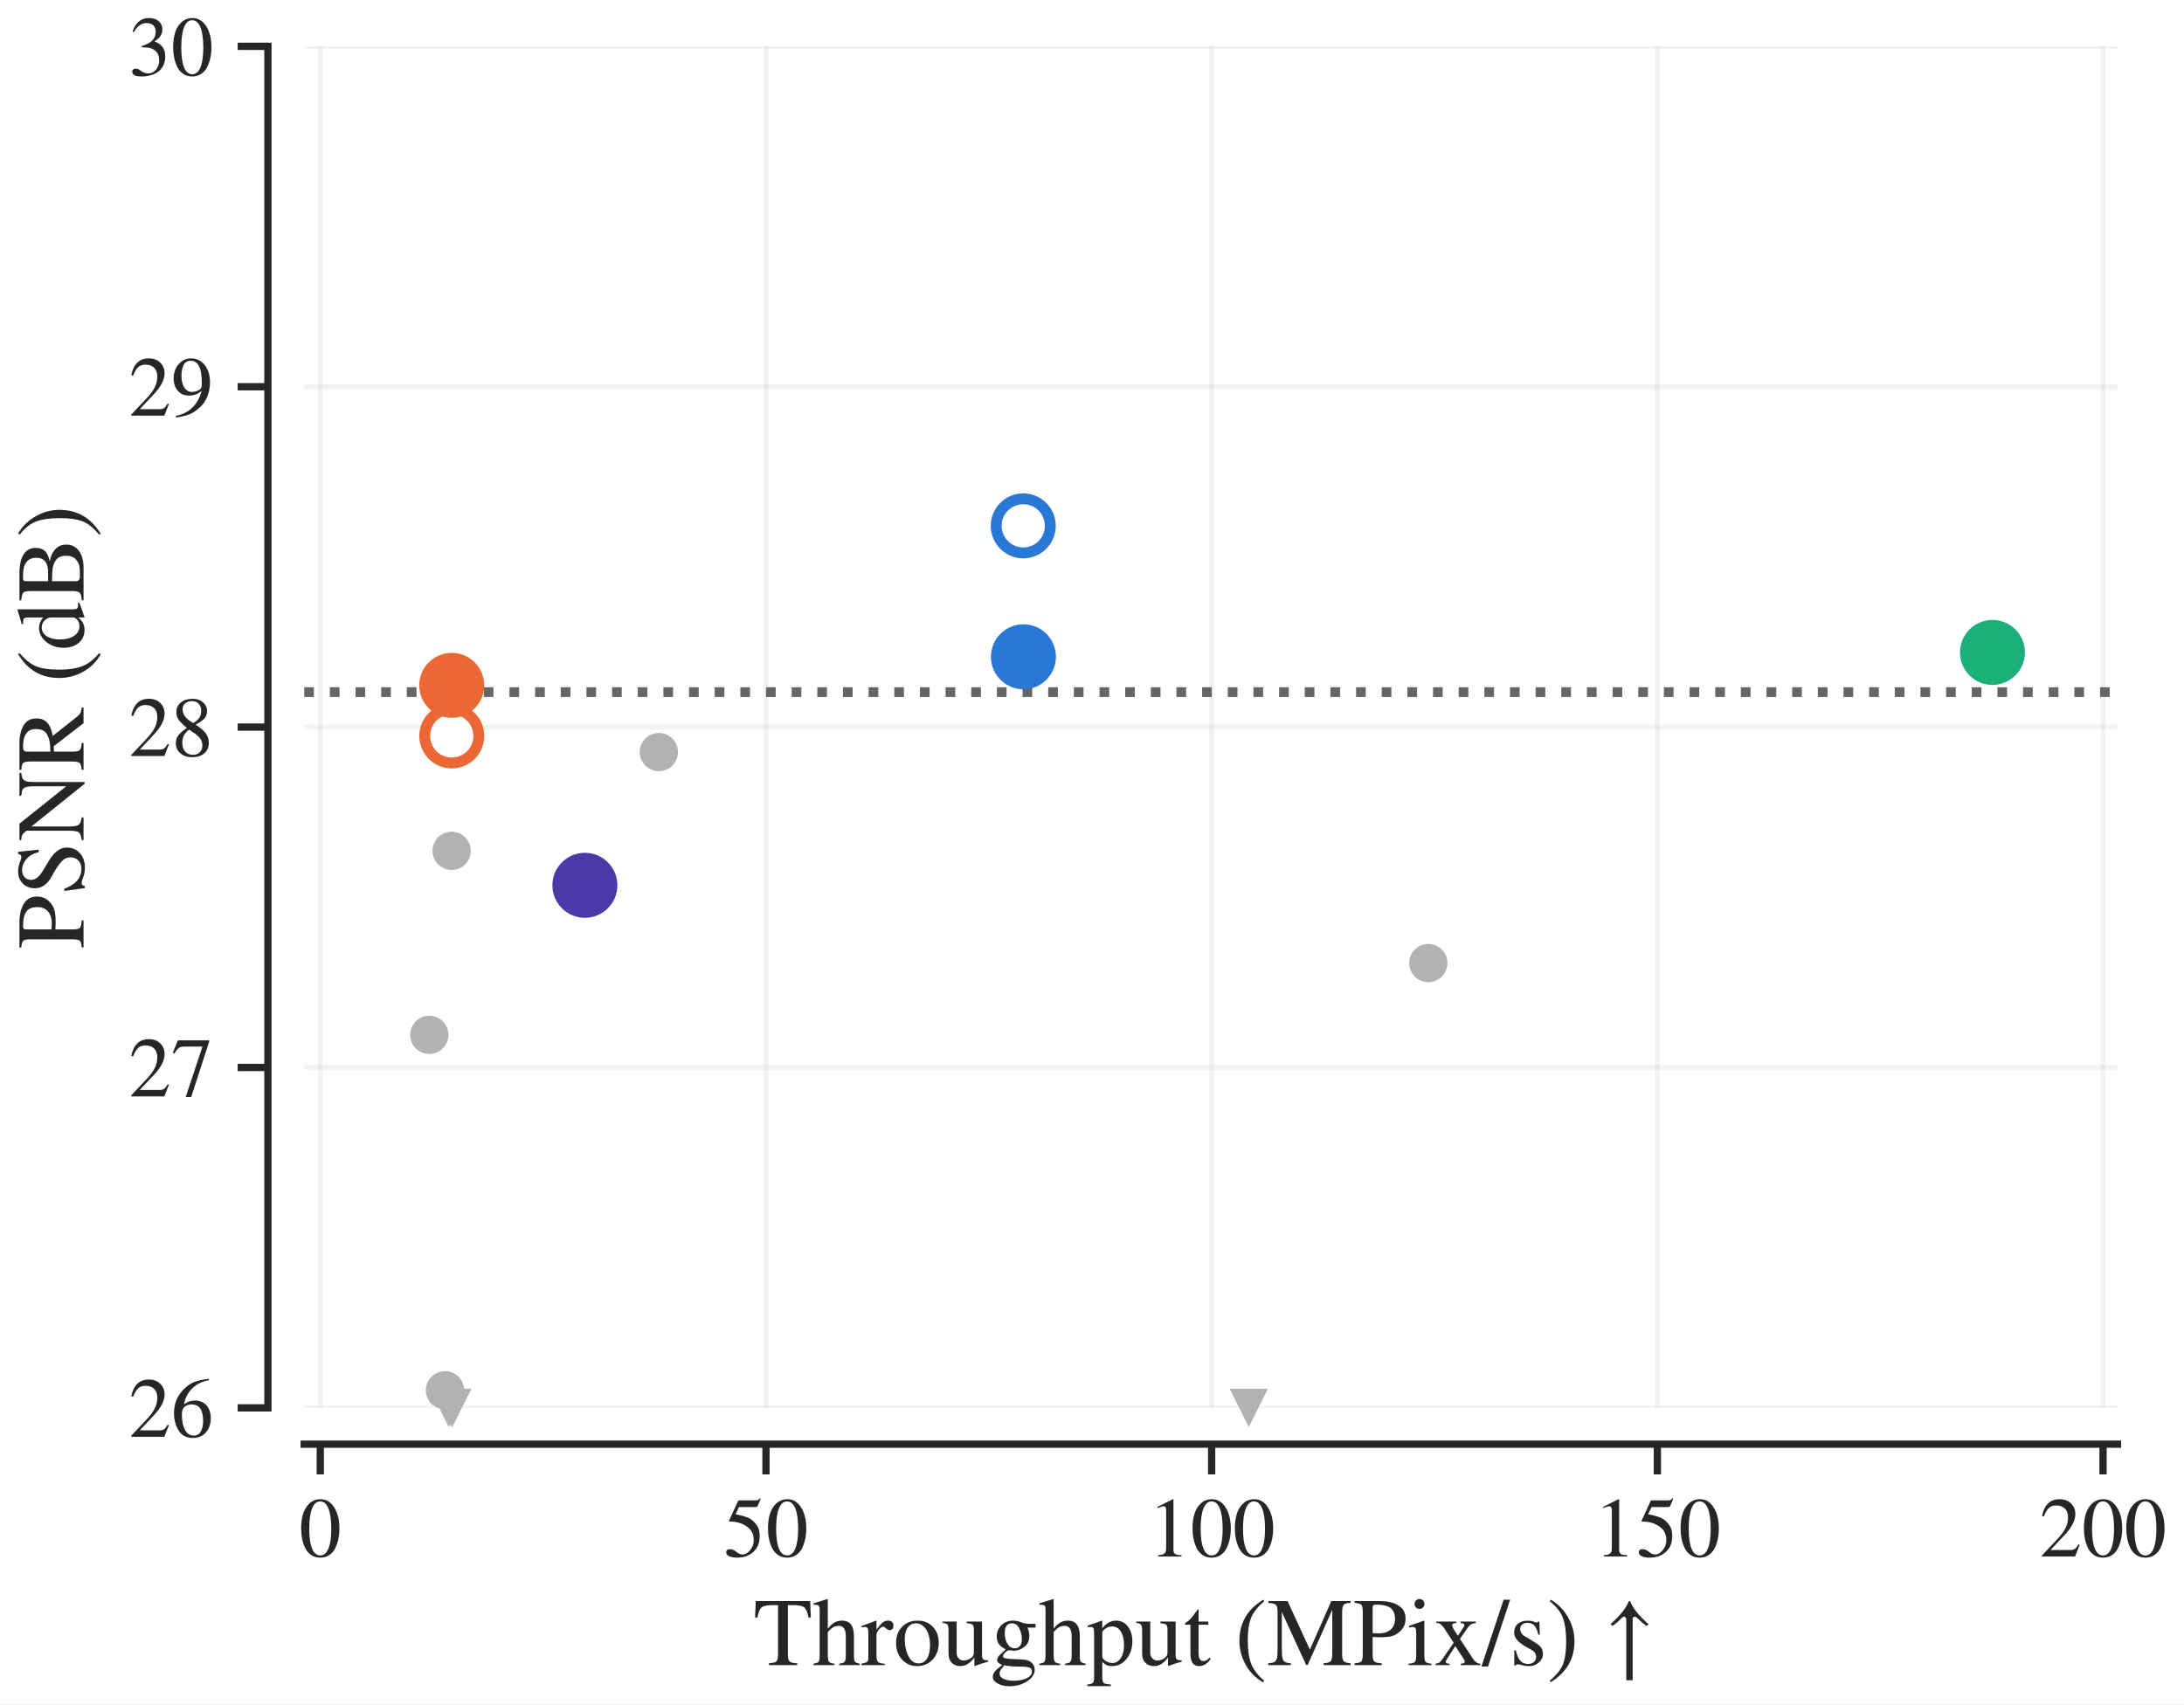
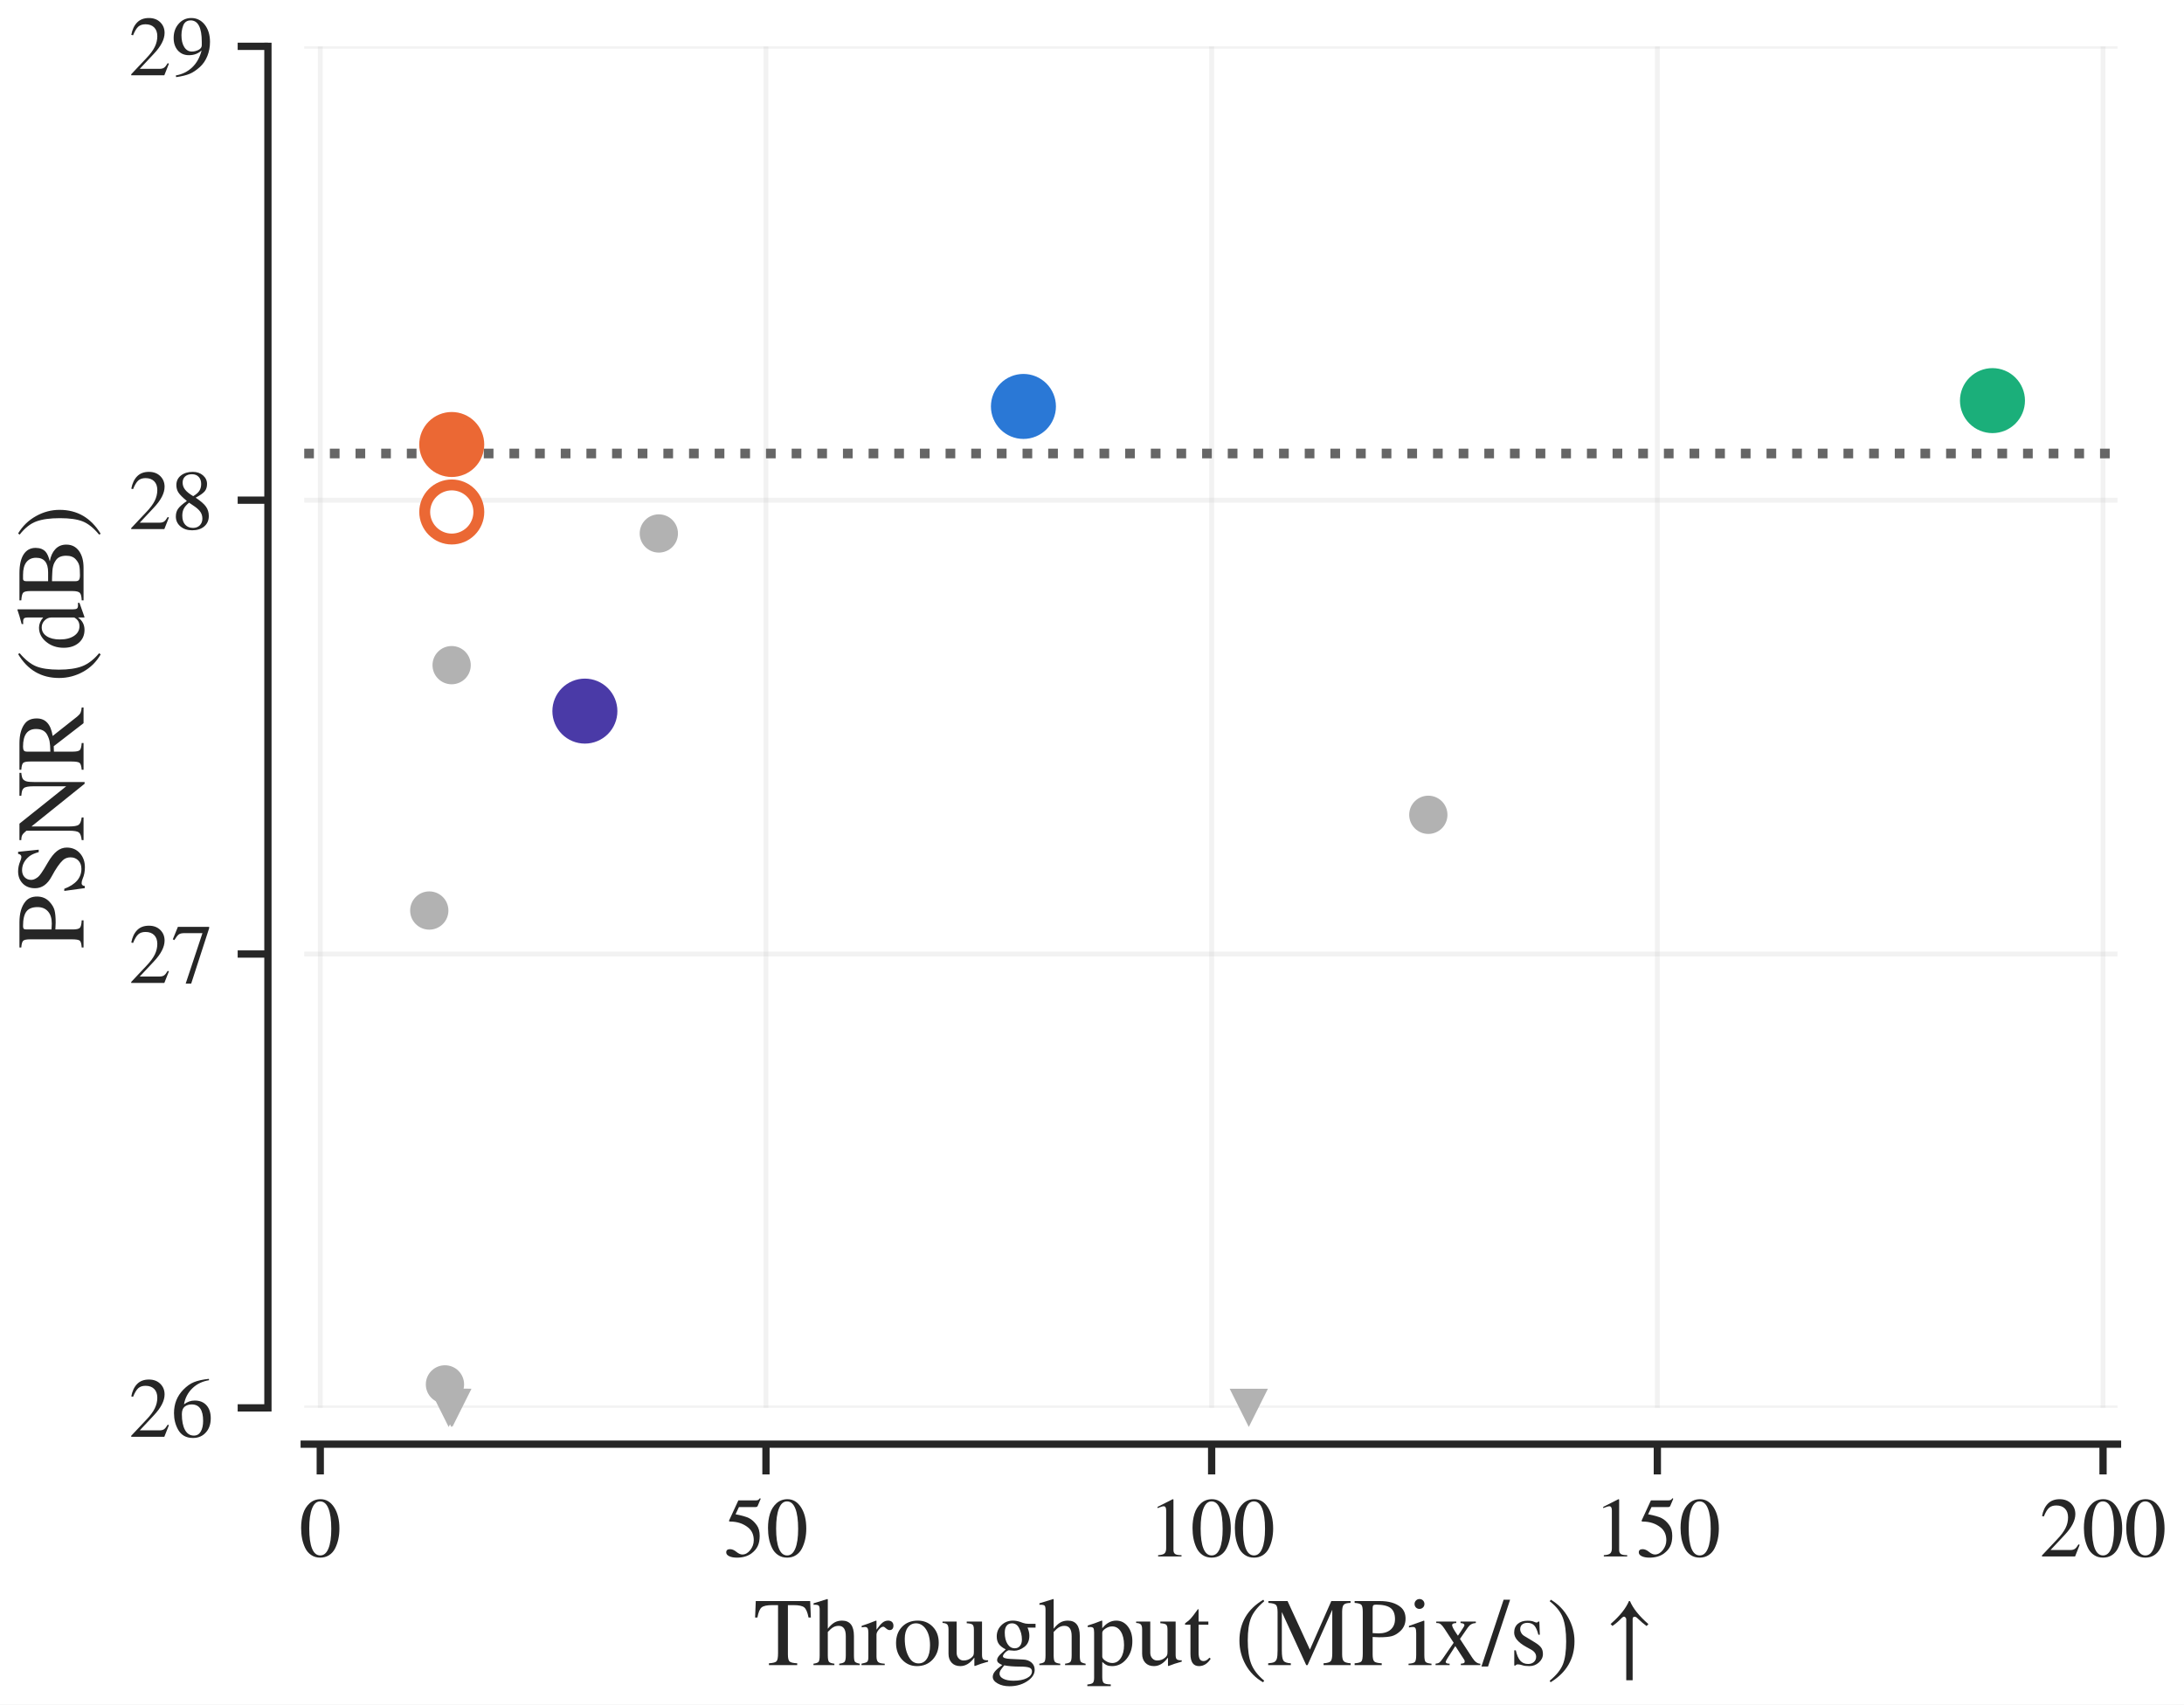
<svg xmlns="http://www.w3.org/2000/svg" xmlns:xlink="http://www.w3.org/1999/xlink" width="180.479pt" height="140.88pt" viewBox="0 0 180.479 140.88" version="1.1">
  <defs>
    <style type="text/css">*{stroke-linejoin: round; stroke-linecap: butt}</style>
  </defs>
  <g id="figure_1">
    <g id="patch_1">
      <path d="M 0 140.88  L 180.479 140.88  L 180.479 0  L 0 0  z " style="fill: #ffffff" />
    </g>
    <g id="axes_1">
      <g id="patch_2">
        <path d="M 25.14 116.36  L 174.985 116.36  L 174.985 3.83  L 25.14 3.83  z " style="fill: #ffffff" />
      </g>
      <g id="matplotlib.axis_1">
        <g id="xtick_1">
          <g id="line2d_1">
-             <path d="M 26.466 116.36  L 26.466 3.83  " clip-path="url(#p5d8058e0c0)" style="fill: none; stroke: #cccccc; stroke-opacity: 0.25; stroke-width: 0.4; stroke-linecap: round" />
+             <path d="M 26.466 116.36  L 26.466 3.83  " clip-path="url(#p0a22143b49)" style="fill: none; stroke: #cccccc; stroke-opacity: 0.25; stroke-width: 0.4; stroke-linecap: round" />
          </g>
          <g id="line2d_2">
            <defs>
              <path id="m3f38b951f7" d="M 0 0  L 0 2.5  " style="stroke: #262626; stroke-width: 0.6" />
            </defs>
            <g>
              <use xlink:href="#m3f38b951f7" x="26.466" y="119.36" style="fill: #262626; stroke: #262626; stroke-width: 0.6" />
            </g>
          </g>
          <g id="text_1">
            <g style="fill: #262626" transform="translate(24.71595 128.6403) scale(0.07 -0.07)">
              <defs>
                <path id="STIXGeneral-Regular-30" d="M 3046 2112  Q 3046 1683 2963 1302  Q 2880 922 2717 602  Q 2554 282 2266 96  Q 1978 -90 1600 -90  Q 1210 -90 915 108  Q 621 307 461 640  Q 301 973 227 1350  Q 154 1728 154 2150  Q 154 2746 301 3222  Q 448 3699 790 4012  Q 1133 4326 1626 4326  Q 2253 4326 2649 3712  Q 3046 3098 3046 2112  z M 2432 2080  Q 2432 3091 2217 3625  Q 2003 4160 1587 4160  Q 1190 4160 979 3622  Q 768 3085 768 2106  Q 768 1120 979 598  Q 1190 77 1600 77  Q 2003 77 2217 598  Q 2432 1120 2432 2080  z " transform="scale(0.015625)" />
              </defs>
              <use xlink:href="#STIXGeneral-Regular-30" />
            </g>
          </g>
        </g>
        <g id="xtick_2">
          <g id="line2d_3">
-             <path d="M 63.297 116.36  L 63.297 3.83  " clip-path="url(#p5d8058e0c0)" style="fill: none; stroke: #cccccc; stroke-opacity: 0.25; stroke-width: 0.4; stroke-linecap: round" />
+             <path d="M 63.297 116.36  L 63.297 3.83  " clip-path="url(#p0a22143b49)" style="fill: none; stroke: #cccccc; stroke-opacity: 0.25; stroke-width: 0.4; stroke-linecap: round" />
          </g>
          <g id="line2d_4">
            <g>
              <use xlink:href="#m3f38b951f7" x="63.297" y="119.36" style="fill: #262626; stroke: #262626; stroke-width: 0.6" />
            </g>
          </g>
          <g id="text_2">
            <g style="fill: #262626" transform="translate(59.79672 128.6403) scale(0.07 -0.07)">
              <defs>
                <path id="STIXGeneral-Regular-35" d="M 2803 4358  L 2573 3814  Q 2534 3731 2400 3731  L 1158 3731  L 902 3187  Q 1606 3053 1920 2896  Q 2234 2739 2502 2368  Q 2726 2061 2726 1555  Q 2726 1094 2576 780  Q 2426 467 2099 224  Q 1664 -90 1011 -90  Q 646 -90 422 19  Q 198 128 198 307  Q 198 550 486 550  Q 717 550 960 352  Q 1210 147 1414 147  Q 1747 147 2012 480  Q 2278 813 2278 1229  Q 2278 1843 1850 2189  Q 1293 2637 486 2637  Q 410 2637 410 2688  L 416 2720  L 1114 4237  L 2438 4237  Q 2547 4237 2608 4269  Q 2669 4301 2746 4403  L 2803 4358  z " transform="scale(0.015625)" />
              </defs>
              <use xlink:href="#STIXGeneral-Regular-35" />
              <use xlink:href="#STIXGeneral-Regular-30" transform="translate(49.99999 0)" />
            </g>
          </g>
        </g>
        <g id="xtick_3">
          <g id="line2d_5">
-             <path d="M 100.127 116.36  L 100.127 3.83  " clip-path="url(#p5d8058e0c0)" style="fill: none; stroke: #cccccc; stroke-opacity: 0.25; stroke-width: 0.4; stroke-linecap: round" />
+             <path d="M 100.127 116.36  L 100.127 3.83  " clip-path="url(#p0a22143b49)" style="fill: none; stroke: #cccccc; stroke-opacity: 0.25; stroke-width: 0.4; stroke-linecap: round" />
          </g>
          <g id="line2d_6">
            <g>
              <use xlink:href="#m3f38b951f7" x="100.127" y="119.36" style="fill: #262626; stroke: #262626; stroke-width: 0.6" />
            </g>
          </g>
          <g id="text_3">
            <g style="fill: #262626" transform="translate(94.87749 128.6403) scale(0.07 -0.07)">
              <defs>
                <path id="STIXGeneral-Regular-31" d="M 2522 0  L 755 0  L 755 96  Q 1107 115 1235 227  Q 1363 339 1363 608  L 1363 3482  Q 1363 3795 1171 3795  Q 1082 3795 883 3718  L 710 3654  L 710 3744  L 1856 4326  L 1914 4307  L 1914 486  Q 1914 275 2042 185  Q 2170 96 2522 96  L 2522 0  z " transform="scale(0.015625)" />
              </defs>
              <use xlink:href="#STIXGeneral-Regular-31" />
              <use xlink:href="#STIXGeneral-Regular-30" transform="translate(49.99999 0)" />
              <use xlink:href="#STIXGeneral-Regular-30" transform="translate(99.99997 0)" />
            </g>
          </g>
        </g>
        <g id="xtick_4">
          <g id="line2d_7">
-             <path d="M 136.958 116.36  L 136.958 3.83  " clip-path="url(#p5d8058e0c0)" style="fill: none; stroke: #cccccc; stroke-opacity: 0.25; stroke-width: 0.4; stroke-linecap: round" />
+             <path d="M 136.958 116.36  L 136.958 3.83  " clip-path="url(#p0a22143b49)" style="fill: none; stroke: #cccccc; stroke-opacity: 0.25; stroke-width: 0.4; stroke-linecap: round" />
          </g>
          <g id="line2d_8">
            <g>
              <use xlink:href="#m3f38b951f7" x="136.958" y="119.36" style="fill: #262626; stroke: #262626; stroke-width: 0.6" />
            </g>
          </g>
          <g id="text_4">
            <g style="fill: #262626" transform="translate(131.7083 128.6403) scale(0.07 -0.07)">
              <use xlink:href="#STIXGeneral-Regular-31" />
              <use xlink:href="#STIXGeneral-Regular-35" transform="translate(49.99999 0)" />
              <use xlink:href="#STIXGeneral-Regular-30" transform="translate(99.99997 0)" />
            </g>
          </g>
        </g>
        <g id="xtick_5">
          <g id="line2d_9">
-             <path d="M 173.789 116.36  L 173.789 3.83  " clip-path="url(#p5d8058e0c0)" style="fill: none; stroke: #cccccc; stroke-opacity: 0.25; stroke-width: 0.4; stroke-linecap: round" />
+             <path d="M 173.789 116.36  L 173.789 3.83  " clip-path="url(#p0a22143b49)" style="fill: none; stroke: #cccccc; stroke-opacity: 0.25; stroke-width: 0.4; stroke-linecap: round" />
          </g>
          <g id="line2d_10">
            <g>
              <use xlink:href="#m3f38b951f7" x="173.789" y="119.36" style="fill: #262626; stroke: #262626; stroke-width: 0.6" />
            </g>
          </g>
          <g id="text_5">
            <g style="fill: #262626" transform="translate(168.539 128.6403) scale(0.07 -0.07)">
              <defs>
                <path id="STIXGeneral-Regular-32" d="M 3034 877  L 2688 0  L 186 0  L 186 77  L 1325 1286  Q 1773 1754 1965 2144  Q 2157 2534 2157 2950  Q 2157 3379 1920 3616  Q 1683 3853 1267 3853  Q 922 3853 720 3673  Q 518 3494 326 3021  L 192 3053  Q 301 3648 630 3987  Q 960 4326 1523 4326  Q 2054 4326 2380 4006  Q 2707 3686 2707 3200  Q 2707 2477 1888 1613  L 832 486  L 2330 486  Q 2541 486 2665 569  Q 2790 653 2944 915  L 3034 877  z " transform="scale(0.015625)" />
              </defs>
              <use xlink:href="#STIXGeneral-Regular-32" />
              <use xlink:href="#STIXGeneral-Regular-30" transform="translate(49.99999 0)" />
              <use xlink:href="#STIXGeneral-Regular-30" transform="translate(99.99997 0)" />
            </g>
          </g>
        </g>
        <g id="text_6">
          <g style="fill: #262626" transform="translate(62.26264 137.6795) scale(0.08 -0.08)">
            <defs>
              <path id="STIXGeneral-Regular-54" d="M 3795 3149  L 3642 3149  Q 3539 3674 3353 3821  Q 3168 3968 2656 3968  L 2278 3968  L 2278 710  Q 2278 346 2387 243  Q 2496 141 2893 122  L 2893 0  L 1024 0  L 1024 122  Q 1427 147 1526 256  Q 1626 365 1626 787  L 1626 3968  L 1242 3968  Q 723 3968 540 3817  Q 358 3667 262 3149  L 109 3149  L 154 4237  L 3750 4237  L 3795 3149  z " transform="scale(0.015625)" />
              <path id="STIXGeneral-Regular-68" d="M 3117 0  L 1760 0  L 1760 96  Q 2042 128 2118 224  Q 2195 320 2195 653  L 2195 1920  Q 2195 2598 1722 2598  Q 1530 2598 1370 2508  Q 1210 2419 1005 2195  L 1005 653  Q 1005 320 1081 224  Q 1158 128 1440 96  L 1440 0  L 58 0  L 58 96  Q 333 134 400 224  Q 467 314 467 653  L 467 3667  Q 467 3872 406 3933  Q 346 3994 141 3994  Q 83 3994 64 3987  L 64 4090  L 237 4141  Q 730 4288 973 4371  L 1005 4352  L 1005 2406  Q 1229 2694 1446 2819  Q 1664 2944 1946 2944  Q 2733 2944 2733 1926  L 2733 653  Q 2733 320 2793 233  Q 2854 147 3117 96  L 3117 0  z " transform="scale(0.015625)" />
              <path id="STIXGeneral-Regular-72" d="M 1024 2931  L 1024 2342  Q 1267 2688 1430 2816  Q 1594 2944 1792 2944  Q 1958 2944 2051 2854  Q 2144 2765 2144 2605  Q 2144 2470 2077 2393  Q 2010 2317 1894 2317  Q 1773 2317 1638 2445  Q 1536 2541 1472 2541  Q 1338 2541 1181 2355  Q 1024 2170 1024 2016  L 1024 576  Q 1024 301 1133 205  Q 1242 109 1568 96  L 1568 0  L 32 0  L 32 96  Q 339 154 412 224  Q 486 294 486 538  L 486 2138  Q 486 2349 438 2435  Q 390 2522 269 2522  Q 166 2522 45 2496  L 45 2598  Q 448 2726 992 2944  L 1024 2931  z " transform="scale(0.015625)" />
              <path id="STIXGeneral-Regular-6f" d="M 3008 1478  Q 3008 806 2608 371  Q 2208 -64 1568 -64  Q 979 -64 582 368  Q 186 800 186 1459  Q 186 2125 582 2534  Q 979 2944 1626 2944  Q 2221 2944 2614 2537  Q 3008 2131 3008 1478  z M 2432 1306  Q 2432 2035 2112 2445  Q 1856 2765 1504 2765  Q 1171 2765 966 2493  Q 762 2221 762 1747  Q 762 928 1101 435  Q 1318 115 1677 115  Q 2029 115 2230 432  Q 2432 749 2432 1306  z " transform="scale(0.015625)" />
              <path id="STIXGeneral-Regular-75" d="M 3072 320  L 3072 230  Q 2573 96 2195 -58  L 2163 -38  L 2163 486  L 2150 486  Q 1747 -64 1235 -64  Q 870 -64 662 160  Q 454 384 454 755  L 454 2362  Q 454 2598 371 2688  Q 288 2778 58 2790  L 58 2880  L 992 2880  L 992 813  Q 992 595 1123 451  Q 1254 307 1446 307  Q 1760 307 1984 506  Q 2067 582 2099 649  Q 2131 717 2131 877  L 2131 2355  Q 2131 2605 2041 2678  Q 1952 2752 1658 2771  L 1658 2880  L 2669 2880  L 2669 685  Q 2669 461 2742 390  Q 2816 320 3034 320  L 3072 320  z " transform="scale(0.015625)" />
              <path id="STIXGeneral-Regular-67" d="M 3008 2483  L 2477 2483  Q 2598 2208 2598 1946  Q 2598 1453 2265 1203  Q 1933 954 1600 954  Q 1530 954 1357 973  L 1235 986  Q 1107 947 979 812  Q 851 678 851 582  Q 851 435 1350 410  L 2176 371  Q 2528 358 2739 172  Q 2950 -13 2950 -314  Q 2950 -685 2566 -986  Q 2035 -1395 1286 -1395  Q 826 -1395 502 -1212  Q 179 -1030 179 -774  Q 179 -595 320 -419  Q 461 -243 806 6  Q 602 102 534 172  Q 467 243 467 346  Q 467 531 762 787  Q 909 915 1037 1043  Q 717 1203 579 1401  Q 442 1600 442 1901  Q 442 2336 752 2640  Q 1062 2944 1510 2944  Q 1766 2944 2022 2848  L 2163 2797  Q 2349 2733 2515 2733  L 3008 2733  L 3008 2483  z M 973 2163  L 973 2144  Q 973 1683 1155 1398  Q 1338 1114 1632 1114  Q 1850 1114 1978 1270  Q 2106 1427 2106 1690  Q 2106 2112 1914 2464  Q 1754 2765 1446 2765  Q 1222 2765 1097 2605  Q 973 2445 973 2163  z M 2771 -410  Q 2771 -230 2595 -163  Q 2419 -96 1978 -96  Q 1344 -96 941 -13  Q 749 -243 688 -348  Q 627 -454 627 -563  Q 627 -774 880 -902  Q 1133 -1030 1555 -1030  Q 2099 -1030 2435 -860  Q 2771 -691 2771 -410  z " transform="scale(0.015625)" />
              <path id="STIXGeneral-Regular-70" d="M 1018 2931  L 1018 2438  Q 1421 2944 1939 2944  Q 2406 2944 2707 2560  Q 3008 2176 3008 1581  Q 3008 883 2621 409  Q 2234 -64 1664 -64  Q 1466 -64 1328 -6  Q 1190 51 1018 211  L 1018 -794  Q 1018 -1094 1120 -1180  Q 1222 -1267 1581 -1274  L 1581 -1389  L 32 -1389  L 32 -1280  Q 314 -1254 397 -1171  Q 480 -1088 480 -838  L 480 2157  Q 480 2381 429 2451  Q 378 2522 218 2522  Q 115 2522 58 2515  L 58 2618  Q 506 2752 979 2944  L 1018 2931  z M 1018 2138  L 1018 563  Q 1018 422 1238 281  Q 1459 141 1683 141  Q 2029 141 2243 467  Q 2458 794 2458 1325  Q 2458 1888 2243 2224  Q 2029 2560 1670 2560  Q 1446 2560 1232 2419  Q 1018 2278 1018 2138  z " transform="scale(0.015625)" />
              <path id="STIXGeneral-Regular-74" d="M 1702 493  L 1786 422  Q 1478 -64 1011 -64  Q 448 -64 448 749  L 448 2675  L 109 2675  Q 83 2694 83 2720  Q 83 2771 192 2842  Q 435 2982 813 3526  Q 826 3546 874 3606  Q 922 3667 941 3706  Q 986 3706 986 3622  L 986 2880  L 1632 2880  L 1632 2675  L 986 2675  L 986 845  Q 986 538 1062 403  Q 1139 269 1318 269  Q 1510 269 1702 493  z " transform="scale(0.015625)" />
              <path id="STIXGeneral-Regular-20" transform="scale(0.015625)" />
              <path id="STIXGeneral-Regular-28" d="M 1946 -1030  L 1869 -1133  Q 1126 -710 716 32  Q 307 774 307 1613  Q 307 3386 1888 4326  L 1946 4224  Q 1293 3667 1075 3126  Q 858 2586 858 1632  Q 858 685 1082 96  Q 1306 -493 1946 -1030  z " transform="scale(0.015625)" />
              <path id="STIXGeneral-Regular-4d" d="M 5530 0  L 3738 0  L 3738 122  Q 4115 147 4214 265  Q 4314 384 4314 787  L 4314 3661  L 2682 0  L 2592 0  L 979 3514  L 979 966  Q 979 448 1088 294  Q 1197 141 1574 122  L 1574 0  L 77 0  L 77 122  Q 358 141 480 205  Q 602 269 650 432  Q 698 595 698 966  L 698 3514  Q 698 3878 589 3984  Q 480 4090 90 4115  L 90 4237  L 1357 4237  L 2835 1024  L 4250 4237  L 5523 4237  L 5523 4115  Q 5178 4109 5072 3993  Q 4966 3878 4966 3520  L 4966 717  Q 4966 378 5072 262  Q 5178 147 5530 122  L 5530 0  z " transform="scale(0.015625)" />
              <path id="STIXGeneral-Regular-50" d="M 102 4237  L 1760 4237  Q 2669 4237 3149 3834  Q 3469 3565 3469 3072  Q 3469 2560 3104 2234  Q 2835 1990 2553 1916  Q 2272 1843 1734 1843  Q 1549 1843 1293 1862  L 1293 717  Q 1293 352 1398 246  Q 1504 141 1894 122  L 1894 0  L 102 0  L 102 122  Q 474 147 557 256  Q 640 365 640 781  L 640 3526  Q 640 3885 547 3987  Q 454 4090 102 4115  L 102 4237  z M 1293 3770  L 1293 2118  Q 1510 2099 1683 2099  Q 2202 2099 2486 2352  Q 2771 2605 2771 3040  Q 2771 3558 2476 3779  Q 2182 4000 1517 4000  Q 1382 4000 1337 3952  Q 1293 3904 1293 3770  z " transform="scale(0.015625)" />
              <path id="STIXGeneral-Regular-69" d="M 1152 4045  Q 1152 3904 1056 3811  Q 960 3718 819 3718  Q 685 3718 592 3811  Q 499 3904 499 4045  Q 499 4179 595 4275  Q 691 4371 826 4371  Q 966 4371 1059 4275  Q 1152 4179 1152 4045  z M 1619 0  L 102 0  L 102 96  Q 435 115 521 211  Q 608 307 608 666  L 608 2118  Q 608 2342 563 2432  Q 518 2522 397 2522  Q 243 2522 128 2490  L 128 2592  L 1120 2944  L 1146 2918  L 1146 672  Q 1146 314 1226 218  Q 1306 122 1619 96  L 1619 0  z " transform="scale(0.015625)" />
              <path id="STIXGeneral-Regular-78" d="M 3066 0  L 1779 0  L 1779 96  Q 1939 109 1987 137  Q 2035 166 2035 250  Q 2035 307 1997 365  L 1414 1261  L 909 474  Q 781 275 781 211  Q 781 96 1037 96  L 1037 0  L 109 0  L 109 96  Q 269 109 355 169  Q 442 230 576 422  L 1306 1478  L 704 2400  Q 557 2624 454 2704  Q 352 2784 211 2784  L 154 2784  L 154 2880  L 1478 2880  L 1478 2784  Q 1203 2778 1203 2643  Q 1203 2509 1498 2074  Q 1581 1958 1587 1946  Q 1619 1990 1779 2227  Q 1811 2285 1856 2349  Q 1901 2413 1923 2451  Q 1946 2490 1971 2528  Q 1997 2566 2006 2595  Q 2016 2624 2016 2643  Q 2016 2765 1760 2784  L 1760 2880  L 2771 2880  L 2771 2784  Q 2445 2771 2253 2502  L 1722 1734  L 2541 480  Q 2790 96 3066 96  L 3066 0  z " transform="scale(0.015625)" />
              <path id="STIXGeneral-Regular-2f" d="M 1837 4326  L 378 -90  L -58 -90  L 1408 4326  L 1837 4326  z " transform="scale(0.015625)" />
              <path id="STIXGeneral-Regular-73" d="M 998 1926  L 1664 1523  Q 1984 1331 2105 1164  Q 2227 998 2227 736  Q 2227 416 1961 176  Q 1696 -64 1331 -64  Q 1030 -64 864 -6  Q 691 51 570 51  Q 461 51 416 -26  L 333 -26  L 333 979  L 435 979  Q 538 512 730 294  Q 922 77 1248 77  Q 1485 77 1632 211  Q 1779 346 1779 550  Q 1779 845 1440 1030  L 1094 1222  Q 326 1651 326 2150  Q 326 2522 566 2730  Q 806 2938 1210 2938  Q 1491 2938 1638 2867  Q 1754 2816 1818 2816  Q 1862 2816 1920 2880  L 1990 2880  L 2022 2010  L 1926 2010  Q 1818 2445 1654 2621  Q 1491 2797 1203 2797  Q 986 2797 854 2688  Q 723 2579 723 2362  Q 723 2253 796 2128  Q 870 2003 998 1926  z " transform="scale(0.015625)" />
              <path id="STIXGeneral-Regular-29" d="M 186 4224  L 262 4326  Q 992 3891 1408 3148  Q 1824 2406 1824 1581  Q 1824 -166 243 -1133  L 186 -1030  Q 845 -486 1059 54  Q 1274 595 1274 1562  Q 1274 2534 1059 3120  Q 845 3706 186 4224  z " transform="scale(0.015625)" />
              <path id="STIXGeneral-Regular-2191" d="M 2886 2714  L 2765 2586  Q 2509 2765 2150 3110  Q 2061 3200 1971 3200  Q 1843 3200 1843 3034  L 1843 -998  L 1421 -998  L 1421 3040  Q 1421 3091 1373 3148  Q 1325 3206 1280 3206  Q 1210 3206 1120 3117  Q 806 2790 506 2592  L 384 2720  Q 1299 3514 1600 4237  L 1664 4237  Q 1978 3501 2886 2714  z " transform="scale(0.015625)" />
            </defs>
            <use xlink:href="#STIXGeneral-Regular-54" transform="translate(0 0.703125)" />
            <use xlink:href="#STIXGeneral-Regular-68" transform="translate(61.09999 0.703125)" />
            <use xlink:href="#STIXGeneral-Regular-72" transform="translate(111.1 0.703125)" />
            <use xlink:href="#STIXGeneral-Regular-6f" transform="translate(144.4 0.703125)" />
            <use xlink:href="#STIXGeneral-Regular-75" transform="translate(194.3999 0.703125)" />
            <use xlink:href="#STIXGeneral-Regular-67" transform="translate(244.3999 0.703125)" />
            <use xlink:href="#STIXGeneral-Regular-68" transform="translate(294.3999 0.703125)" />
            <use xlink:href="#STIXGeneral-Regular-70" transform="translate(344.3999 0.703125)" />
            <use xlink:href="#STIXGeneral-Regular-75" transform="translate(394.3999 0.703125)" />
            <use xlink:href="#STIXGeneral-Regular-74" transform="translate(444.3999 0.703125)" />
            <use xlink:href="#STIXGeneral-Regular-20" transform="translate(472.1999 0.703125)" />
            <use xlink:href="#STIXGeneral-Regular-28" transform="translate(497.1998 0.703125)" />
            <use xlink:href="#STIXGeneral-Regular-4d" transform="translate(530.4998 0.703125)" />
            <use xlink:href="#STIXGeneral-Regular-50" transform="translate(619.3998 0.703125)" />
            <use xlink:href="#STIXGeneral-Regular-69" transform="translate(675.0998 0.703125)" />
            <use xlink:href="#STIXGeneral-Regular-78" transform="translate(702.8998 0.703125)" />
            <use xlink:href="#STIXGeneral-Regular-2f" transform="translate(752.8998 0.703125)" />
            <use xlink:href="#STIXGeneral-Regular-73" transform="translate(780.6998 0.703125)" />
            <use xlink:href="#STIXGeneral-Regular-29" transform="translate(819.5998 0.703125)" />
            <use xlink:href="#STIXGeneral-Regular-2191" transform="translate(879.3733 0.703125)" />
          </g>
        </g>
      </g>
      <g id="matplotlib.axis_2">
        <g id="ytick_1">
          <g id="line2d_11">
-             <path d="M 25.14 116.36  L 174.985 116.36  " clip-path="url(#p5d8058e0c0)" style="fill: none; stroke: #cccccc; stroke-opacity: 0.25; stroke-width: 0.4; stroke-linecap: round" />
+             <path d="M 25.14 116.36  L 174.985 116.36  " clip-path="url(#p0a22143b49)" style="fill: none; stroke: #cccccc; stroke-opacity: 0.25; stroke-width: 0.4; stroke-linecap: round" />
          </g>
          <g id="line2d_12">
            <defs>
              <path id="m7607623b43" d="M 0 0  L -2.5 0  " style="stroke: #262626; stroke-width: 0.6" />
            </defs>
            <g>
              <use xlink:href="#m7607623b43" x="22.14" y="116.36" style="fill: #262626; stroke: #262626; stroke-width: 0.6" />
            </g>
          </g>
          <g id="text_7">
            <g style="fill: #262626" transform="translate(10.64 118.7499) scale(0.07 -0.07)">
              <defs>
                <path id="STIXGeneral-Regular-36" d="M 2854 4378  L 2867 4275  Q 2112 4154 1606 3664  Q 1101 3174 973 2451  Q 1344 2739 1786 2739  Q 2349 2739 2672 2380  Q 2995 2022 2995 1402  Q 2995 774 2669 378  Q 2291 -90 1651 -90  Q 870 -90 518 557  Q 218 1107 218 1786  Q 218 2835 915 3552  Q 1312 3962 1731 4131  Q 2150 4301 2854 4378  z M 2419 1203  Q 2419 2445 1555 2445  Q 1235 2445 1024 2275  Q 813 2106 813 1702  Q 813 954 1046 522  Q 1280 90 1722 90  Q 2061 90 2240 394  Q 2419 698 2419 1203  z " transform="scale(0.015625)" />
              </defs>
              <use xlink:href="#STIXGeneral-Regular-32" />
              <use xlink:href="#STIXGeneral-Regular-36" transform="translate(49.99999 0)" />
            </g>
          </g>
        </g>
        <g id="ytick_2">
          <g id="line2d_13">
-             <path d="M 25.14 88.227  L 174.985 88.227  " clip-path="url(#p5d8058e0c0)" style="fill: none; stroke: #cccccc; stroke-opacity: 0.25; stroke-width: 0.4; stroke-linecap: round" />
+             <path d="M 25.14 78.85  L 174.985 78.85  " clip-path="url(#p0a22143b49)" style="fill: none; stroke: #cccccc; stroke-opacity: 0.25; stroke-width: 0.4; stroke-linecap: round" />
          </g>
          <g id="line2d_14">
            <g>
-               <use xlink:href="#m7607623b43" x="22.14" y="88.227" style="fill: #262626; stroke: #262626; stroke-width: 0.6" />
+               <use xlink:href="#m7607623b43" x="22.14" y="78.85" style="fill: #262626; stroke: #262626; stroke-width: 0.6" />
            </g>
          </g>
          <g id="text_8">
-             <g style="fill: #262626" transform="translate(10.64 90.61763) scale(0.07 -0.07)">
+             <g style="fill: #262626" transform="translate(10.64 81.2402) scale(0.07 -0.07)">
              <defs>
                <path id="STIXGeneral-Regular-37" d="M 2874 4134  L 1517 -51  L 1101 -51  L 2368 3763  L 992 3763  Q 717 3763 582 3667  Q 448 3571 243 3238  L 128 3296  L 512 4237  L 2874 4237  L 2874 4134  z " transform="scale(0.015625)" />
              </defs>
              <use xlink:href="#STIXGeneral-Regular-32" />
              <use xlink:href="#STIXGeneral-Regular-37" transform="translate(49.99999 0)" />
            </g>
          </g>
        </g>
        <g id="ytick_3">
          <g id="line2d_15">
-             <path d="M 25.14 60.095  L 174.985 60.095  " clip-path="url(#p5d8058e0c0)" style="fill: none; stroke: #cccccc; stroke-opacity: 0.25; stroke-width: 0.4; stroke-linecap: round" />
+             <path d="M 25.14 41.34  L 174.985 41.34  " clip-path="url(#p0a22143b49)" style="fill: none; stroke: #cccccc; stroke-opacity: 0.25; stroke-width: 0.4; stroke-linecap: round" />
          </g>
          <g id="line2d_16">
            <g>
-               <use xlink:href="#m7607623b43" x="22.14" y="60.095" style="fill: #262626; stroke: #262626; stroke-width: 0.6" />
+               <use xlink:href="#m7607623b43" x="22.14" y="41.34" style="fill: #262626; stroke: #262626; stroke-width: 0.6" />
            </g>
          </g>
          <g id="text_9">
-             <g style="fill: #262626" transform="translate(10.64 62.48535) scale(0.07 -0.07)">
+             <g style="fill: #262626" transform="translate(10.64 43.73049) scale(0.07 -0.07)">
              <defs>
                <path id="STIXGeneral-Regular-38" d="M 2848 992  Q 2848 499 2505 204  Q 2163 -90 1587 -90  Q 1050 -90 704 204  Q 358 499 358 954  Q 358 1293 524 1533  Q 691 1773 1190 2125  Q 710 2522 553 2765  Q 397 3008 397 3328  Q 397 3782 745 4054  Q 1094 4326 1638 4326  Q 2106 4326 2410 4060  Q 2714 3795 2714 3411  Q 2714 3059 2531 2848  Q 2349 2637 1856 2374  Q 2432 1990 2640 1689  Q 2848 1389 2848 992  z M 2272 3411  Q 2272 3744 2086 3945  Q 1901 4147 1574 4147  Q 1248 4147 1059 3977  Q 870 3808 870 3513  Q 870 3219 1059 2979  Q 1248 2739 1670 2490  Q 1997 2682 2134 2896  Q 2272 3110 2272 3411  z M 1734 1741  L 1357 1997  Q 1075 1766 960 1545  Q 845 1325 845 1011  Q 845 576 1065 333  Q 1286 90 1658 90  Q 1971 90 2166 285  Q 2362 480 2362 794  Q 2362 1082 2214 1299  Q 2067 1517 1734 1741  z " transform="scale(0.015625)" />
              </defs>
              <use xlink:href="#STIXGeneral-Regular-32" />
              <use xlink:href="#STIXGeneral-Regular-38" transform="translate(49.99999 0)" />
            </g>
          </g>
        </g>
        <g id="ytick_4">
          <g id="line2d_17">
-             <path d="M 25.14 31.963  L 174.985 31.963  " clip-path="url(#p5d8058e0c0)" style="fill: none; stroke: #cccccc; stroke-opacity: 0.25; stroke-width: 0.4; stroke-linecap: round" />
+             <path d="M 25.14 3.83  L 174.985 3.83  " clip-path="url(#p0a22143b49)" style="fill: none; stroke: #cccccc; stroke-opacity: 0.25; stroke-width: 0.4; stroke-linecap: round" />
          </g>
          <g id="line2d_18">
            <g>
-               <use xlink:href="#m7607623b43" x="22.14" y="31.963" style="fill: #262626; stroke: #262626; stroke-width: 0.6" />
+               <use xlink:href="#m7607623b43" x="22.14" y="3.83" style="fill: #262626; stroke: #262626; stroke-width: 0.6" />
            </g>
          </g>
          <g id="text_10">
-             <g style="fill: #262626" transform="translate(10.64 34.35306) scale(0.07 -0.07)">
+             <g style="fill: #262626" transform="translate(10.64 6.220781) scale(0.07 -0.07)">
              <defs>
                <path id="STIXGeneral-Regular-39" d="M 378 -141  L 358 -13  Q 1094 115 1603 608  Q 2112 1101 2304 1882  Q 1933 1517 1344 1517  Q 826 1517 509 1875  Q 192 2234 192 2816  Q 192 3462 573 3894  Q 954 4326 1523 4326  Q 2131 4326 2528 3840  Q 2938 3328 2938 2522  Q 2938 1958 2742 1462  Q 2547 966 2170 621  Q 1773 262 1395 105  Q 1018 -51 378 -141  z M 2317 2272  L 2317 2522  Q 2317 4147 1472 4147  Q 1171 4147 1005 3930  Q 909 3802 845 3546  Q 781 3290 781 3034  Q 781 2464 995 2128  Q 1210 1792 1568 1792  Q 1824 1792 2070 1917  Q 2317 2042 2317 2272  z " transform="scale(0.015625)" />
              </defs>
              <use xlink:href="#STIXGeneral-Regular-32" />
              <use xlink:href="#STIXGeneral-Regular-39" transform="translate(49.99999 0)" />
            </g>
          </g>
        </g>
-         <g id="ytick_5">
-           <g id="line2d_19">
-             <path d="M 25.14 3.83  L 174.985 3.83  " clip-path="url(#p5d8058e0c0)" style="fill: none; stroke: #cccccc; stroke-opacity: 0.25; stroke-width: 0.4; stroke-linecap: round" />
-           </g>
-           <g id="line2d_20">
-             <g>
-               <use xlink:href="#m7607623b43" x="22.14" y="3.83" style="fill: #262626; stroke: #262626; stroke-width: 0.6" />
-             </g>
-           </g>
-           <g id="text_11">
-             <g style="fill: #262626" transform="translate(10.64 6.220781) scale(0.07 -0.07)">
-               <defs>
-                 <path id="STIXGeneral-Regular-33" d="M 390 3264  L 288 3290  Q 435 3770 748 4048  Q 1062 4326 1542 4326  Q 1990 4326 2265 4083  Q 2541 3840 2541 3450  Q 2541 2925 1946 2566  Q 2298 2413 2477 2227  Q 2758 1914 2758 1402  Q 2758 890 2464 506  Q 2246 211 1840 60  Q 1434 -90 979 -90  Q 262 -90 262 275  Q 262 378 339 442  Q 416 506 525 506  Q 685 506 915 339  Q 1197 141 1466 141  Q 1818 141 2058 425  Q 2298 710 2298 1120  Q 2298 1856 1632 2048  Q 1434 2112 979 2112  L 979 2202  Q 1338 2323 1517 2432  Q 2035 2726 2035 3290  Q 2035 3610 1852 3776  Q 1670 3942 1344 3942  Q 768 3942 390 3264  z " transform="scale(0.015625)" />
-               </defs>
-               <use xlink:href="#STIXGeneral-Regular-33" />
-               <use xlink:href="#STIXGeneral-Regular-30" transform="translate(49.99999 0)" />
-             </g>
-           </g>
-         </g>
-         <g id="text_12">
+         <g id="text_11">
          <g style="fill: #262626" transform="translate(6.90375 78.43496) rotate(-90) scale(0.08 -0.08)">
            <defs>
              <path id="STIXGeneral-Regular-53" d="M 3002 2963  L 2842 2963  Q 2733 3360 2579 3565  Q 2189 4064 1651 4064  Q 1357 4064 1181 3894  Q 1005 3725 1005 3456  Q 1005 3328 1069 3206  Q 1133 3085 1206 2998  Q 1280 2912 1465 2784  Q 1651 2656 1766 2589  Q 1882 2522 2150 2362  Q 2669 2061 2905 1763  Q 3142 1466 3142 1107  Q 3142 576 2771 243  Q 2400 -90 1837 -90  Q 1421 -90 1082 58  Q 915 128 781 128  Q 704 128 653 70  Q 602 13 602 -83  L 461 -83  L 275 1274  L 416 1274  Q 845 141 1734 141  Q 2074 141 2285 342  Q 2496 544 2496 858  Q 2496 1158 2310 1363  Q 2003 1696 1235 2106  Q 454 2522 454 3206  Q 454 3718 768 4022  Q 1082 4326 1568 4326  Q 1907 4326 2240 4186  Q 2413 4109 2522 4109  Q 2688 4109 2726 4326  L 2861 4326  L 3002 2963  z " transform="scale(0.015625)" />
              <path id="STIXGeneral-Regular-4e" d="M 4525 4237  L 4525 4115  Q 4198 4083 4102 4000  Q 4000 3910 3958 3756  Q 3917 3603 3917 3245  L 3917 -70  L 3802 -70  L 979 3443  L 979 960  Q 979 474 1088 323  Q 1197 173 1574 122  L 1574 0  L 77 0  L 77 122  Q 474 166 586 310  Q 698 454 698 960  L 698 3776  Q 531 3981 416 4048  Q 301 4115 77 4115  L 77 4237  L 1165 4237  L 3635 1146  L 3635 3322  Q 3635 3808 3514 3949  Q 3437 4032 3344 4061  Q 3251 4090 3008 4115  L 3008 4237  L 4525 4237  z " transform="scale(0.015625)" />
              <path id="STIXGeneral-Regular-52" d="M 4224 0  L 3187 0  L 1664 1971  L 1306 1958  L 1306 717  Q 1306 352 1405 249  Q 1504 147 1875 122  L 1875 0  L 109 0  L 109 122  Q 474 154 563 262  Q 653 371 653 794  L 653 3526  Q 653 3885 563 3987  Q 474 4090 109 4115  L 109 4237  L 1850 4237  Q 2726 4237 3187 3859  Q 3501 3603 3501 3091  Q 3501 2221 2342 2042  L 3622 422  Q 3757 256 3878 198  Q 4000 141 4224 122  L 4224 0  z M 1306 3731  L 1306 2195  Q 1766 2202 1990 2246  Q 2214 2291 2438 2413  Q 2803 2618 2803 3142  Q 2803 4000 1632 4000  Q 1459 4000 1382 3945  Q 1306 3891 1306 3731  z " transform="scale(0.015625)" />
              <path id="STIXGeneral-Regular-64" d="M 3142 269  L 2202 -64  L 2176 -45  L 2176 365  Q 1869 -64 1357 -64  Q 826 -64 499 317  Q 173 698 173 1312  Q 173 1990 563 2467  Q 954 2944 1504 2944  Q 1850 2944 2176 2669  L 2176 3667  Q 2176 3866 2118 3930  Q 2061 3994 1882 3994  Q 1792 3994 1741 3987  L 1741 4090  Q 2323 4243 2682 4371  L 2714 4358  L 2714 730  Q 2714 506 2768 435  Q 2822 365 2995 365  Q 3034 365 3142 371  L 3142 269  z M 2176 653  L 2176 2125  Q 2176 2381 1981 2573  Q 1786 2765 1523 2765  Q 1158 2765 940 2438  Q 723 2112 723 1568  Q 723 979 963 624  Q 1203 269 1606 269  Q 1907 269 2080 474  Q 2176 582 2176 653  z " transform="scale(0.015625)" />
              <path id="STIXGeneral-Regular-42" d="M 2701 2234  L 2701 2227  Q 3181 2150 3482 1875  Q 3795 1594 3795 1139  Q 3795 608 3379 304  Q 2963 0 2266 0  L 109 0  L 109 122  Q 486 134 604 246  Q 723 358 723 723  L 723 3520  Q 723 3891 614 3990  Q 506 4090 109 4115  L 109 4237  L 1901 4237  Q 2726 4237 3152 3958  Q 3578 3680 3578 3168  Q 3578 2733 3315 2502  Q 3130 2342 2701 2234  z M 1376 2342  L 1965 2342  Q 2925 2342 2925 3136  Q 2925 3546 2640 3773  Q 2355 4000 1792 4000  L 1530 4000  Q 1376 4000 1376 3795  L 1376 2342  z M 1376 2086  L 1376 525  Q 1376 365 1462 301  Q 1549 237 1773 237  Q 2208 237 2413 285  Q 2618 333 2816 512  Q 3059 723 3059 1146  Q 3059 1632 2758 1830  Q 2688 1882 2617 1917  Q 2547 1952 2492 1974  Q 2438 1997 2348 2016  Q 2259 2035 2211 2044  Q 2163 2054 2041 2060  Q 1920 2067 1862 2070  Q 1805 2074 1635 2080  Q 1466 2086 1376 2086  z " transform="scale(0.015625)" />
            </defs>
            <use xlink:href="#STIXGeneral-Regular-50" />
            <use xlink:href="#STIXGeneral-Regular-53" transform="translate(55.7 0)" />
            <use xlink:href="#STIXGeneral-Regular-4e" transform="translate(111.3 0)" />
            <use xlink:href="#STIXGeneral-Regular-52" transform="translate(183.5 0)" />
            <use xlink:href="#STIXGeneral-Regular-20" transform="translate(250.2 0)" />
            <use xlink:href="#STIXGeneral-Regular-28" transform="translate(275.2 0)" />
            <use xlink:href="#STIXGeneral-Regular-64" transform="translate(308.4999 0)" />
            <use xlink:href="#STIXGeneral-Regular-42" transform="translate(358.4999 0)" />
            <use xlink:href="#STIXGeneral-Regular-29" transform="translate(425.1999 0)" />
          </g>
        </g>
      </g>
-       <g id="line2d_21">
-         <path d="M 25.14 57.202  L 174.985 57.202  " clip-path="url(#p5d8058e0c0)" style="fill: none; stroke-dasharray: 0.8,1.32; stroke-dashoffset: 0; stroke: #666666; stroke-width: 0.8" />
+       <g id="line2d_19">
+         <path d="M 25.14 37.483  L 174.985 37.483  " clip-path="url(#p0a22143b49)" style="fill: none; stroke-dasharray: 0.8,1.32; stroke-dashoffset: 0; stroke: #666666; stroke-width: 0.8" />
      </g>
      <g id="PathCollection_1">
        <defs>
          <path id="m263fe939a6" d="M 0 1.581  C 0.419 1.581 0.822 1.415 1.118 1.118  C 1.415 0.822 1.581 0.419 1.581 0  C 1.581 -0.419 1.415 -0.822 1.118 -1.118  C 0.822 -1.415 0.419 -1.581 0 -1.581  C -0.419 -1.581 -0.822 -1.415 -1.118 -1.118  C -1.415 -0.822 -1.581 -0.419 -1.581 0  C -1.581 0.419 -1.415 0.822 -1.118 1.118  C -0.822 1.415 -0.419 1.581 0 1.581  z " />
        </defs>
-         <g clip-path="url(#p5d8058e0c0)">
-           <use xlink:href="#m263fe939a6" x="118.032" y="79.598" style="fill: #b2b2b2" />
-           <use xlink:href="#m263fe939a6" x="103.197" y="197.098" style="fill: #b2b2b2" />
-           <use xlink:href="#m263fe939a6" x="37.322" y="70.321" style="fill: #b2b2b2" />
-           <use xlink:href="#m263fe939a6" x="54.444" y="62.158" style="fill: #b2b2b2" />
-           <use xlink:href="#m263fe939a6" x="37.381" y="152.675" style="fill: #b2b2b2" />
-           <use xlink:href="#m263fe939a6" x="35.474" y="85.531" style="fill: #b2b2b2" />
-           <use xlink:href="#m263fe939a6" x="37.077" y="267.749" style="fill: #b2b2b2" />
-           <use xlink:href="#m263fe939a6" x="36.77" y="114.905" style="fill: #b2b2b2" />
-           <use xlink:href="#m263fe939a6" x="37.296" y="144.812" style="fill: #b2b2b2" />
+         <g clip-path="url(#p0a22143b49)">
+           <use xlink:href="#m263fe939a6" x="118.032" y="67.344" style="fill: #b2b2b2" />
+           <use xlink:href="#m263fe939a6" x="103.197" y="224.011" style="fill: #b2b2b2" />
+           <use xlink:href="#m263fe939a6" x="37.322" y="54.975" style="fill: #b2b2b2" />
+           <use xlink:href="#m263fe939a6" x="54.444" y="44.091" style="fill: #b2b2b2" />
+           <use xlink:href="#m263fe939a6" x="37.381" y="164.78" style="fill: #b2b2b2" />
+           <use xlink:href="#m263fe939a6" x="35.474" y="75.255" style="fill: #b2b2b2" />
+           <use xlink:href="#m263fe939a6" x="37.077" y="318.212" style="fill: #b2b2b2" />
+           <use xlink:href="#m263fe939a6" x="36.77" y="114.42" style="fill: #b2b2b2" />
+           <use xlink:href="#m263fe939a6" x="37.296" y="154.296" style="fill: #b2b2b2" />
        </g>
      </g>
      <g id="PathCollection_2">
        <defs>
          <path id="m7f014b6860" d="M -0 1.581  L 1.581 -1.581  L -1.581 -1.581  z " />
        </defs>
        <g>
          <use xlink:href="#m7f014b6860" x="103.197" y="116.36" style="fill: #b2b2b2" />
          <use xlink:href="#m7f014b6860" x="37.381" y="116.36" style="fill: #b2b2b2" />
          <use xlink:href="#m7f014b6860" x="37.077" y="116.36" style="fill: #b2b2b2" />
          <use xlink:href="#m7f014b6860" x="37.296" y="116.36" style="fill: #b2b2b2" />
        </g>
      </g>
      <g id="patch_3">
        <path d="M 22.14 116.36  L 22.14 3.83  " style="fill: none; stroke: #262626; stroke-width: 0.6; stroke-linejoin: miter; stroke-linecap: square" />
      </g>
      <g id="patch_4">
        <path d="M 25.14 119.36  L 174.985 119.36  " style="fill: none; stroke: #262626; stroke-width: 0.6; stroke-linejoin: miter; stroke-linecap: square" />
      </g>
      <g id="PathCollection_3">
        <defs>
          <path id="mb795a24012" d="M 0 2.236  C 0.593 2.236 1.162 2 1.581 1.581  C 2 1.162 2.236 0.593 2.236 0  C 2.236 -0.593 2 -1.162 1.581 -1.581  C 1.162 -2 0.593 -2.236 0 -2.236  C -0.593 -2.236 -1.162 -2 -1.581 -1.581  C -2 -1.162 -2.236 -0.593 -2.236 0  C -2.236 0.593 -2 1.162 -1.581 1.581  C -1.162 2 -0.593 2.236 0 2.236  z " style="stroke: #eb6834; stroke-width: 0.9" />
        </defs>
-         <g clip-path="url(#p5d8058e0c0)">
-           <use xlink:href="#mb795a24012" x="37.333" y="60.826" style="fill: #ffffff; stroke: #eb6834; stroke-width: 0.9" />
+         <g clip-path="url(#p0a22143b49)">
+           <use xlink:href="#mb795a24012" x="37.333" y="42.315" style="fill: #ffffff; stroke: #eb6834; stroke-width: 0.9" />
        </g>
      </g>
      <g id="PathCollection_4">
        <defs>
          <path id="mdce5373426" d="M 0 2.236  C 0.593 2.236 1.162 2 1.581 1.581  C 2 1.162 2.236 0.593 2.236 0  C 2.236 -0.593 2 -1.162 1.581 -1.581  C 1.162 -2 0.593 -2.236 0 -2.236  C -0.593 -2.236 -1.162 -2 -1.581 -1.581  C -2 -1.162 -2.236 -0.593 -2.236 0  C -2.236 0.593 -2 1.162 -1.581 1.581  C -1.162 2 -0.593 2.236 0 2.236  z " style="stroke: #eb6834; stroke-width: 0.9" />
        </defs>
-         <g clip-path="url(#p5d8058e0c0)">
-           <use xlink:href="#mdce5373426" x="37.33" y="56.643" style="fill: #eb6834; stroke: #eb6834; stroke-width: 0.9" />
+         <g clip-path="url(#p0a22143b49)">
+           <use xlink:href="#mdce5373426" x="37.33" y="36.738" style="fill: #eb6834; stroke: #eb6834; stroke-width: 0.9" />
        </g>
      </g>
      <g id="PathCollection_5">
        <defs>
          <path id="m2e4f99cd42" d="M 0 2.236  C 0.593 2.236 1.162 2 1.581 1.581  C 2 1.162 2.236 0.593 2.236 0  C 2.236 -0.593 2 -1.162 1.581 -1.581  C 1.162 -2 0.593 -2.236 0 -2.236  C -0.593 -2.236 -1.162 -2 -1.581 -1.581  C -2 -1.162 -2.236 -0.593 -2.236 0  C -2.236 0.593 -2 1.162 -1.581 1.581  C -1.162 2 -0.593 2.236 0 2.236  z " style="stroke: #1baf7a; stroke-width: 0.9" />
        </defs>
-         <g clip-path="url(#p5d8058e0c0)">
-           <use xlink:href="#m2e4f99cd42" x="164.651" y="53.923" style="fill: #1baf7a; stroke: #1baf7a; stroke-width: 0.9" />
+         <g clip-path="url(#p0a22143b49)">
+           <use xlink:href="#m2e4f99cd42" x="164.651" y="33.111" style="fill: #1baf7a; stroke: #1baf7a; stroke-width: 0.9" />
        </g>
      </g>
      <g id="PathCollection_6">
        <defs>
          <path id="m835b8d589a" d="M 0 2.236  C 0.593 2.236 1.162 2 1.581 1.581  C 2 1.162 2.236 0.593 2.236 0  C 2.236 -0.593 2 -1.162 1.581 -1.581  C 1.162 -2 0.593 -2.236 0 -2.236  C -0.593 -2.236 -1.162 -2 -1.581 -1.581  C -2 -1.162 -2.236 -0.593 -2.236 0  C -2.236 0.593 -2 1.162 -1.581 1.581  C -1.162 2 -0.593 2.236 0 2.236  z " style="stroke: #4a3aa7; stroke-width: 0.9" />
        </defs>
-         <g clip-path="url(#p5d8058e0c0)">
-           <use xlink:href="#m835b8d589a" x="48.333" y="73.17" style="fill: #4a3aa7; stroke: #4a3aa7; stroke-width: 0.9" />
+         <g clip-path="url(#p0a22143b49)">
+           <use xlink:href="#m835b8d589a" x="48.333" y="58.773" style="fill: #4a3aa7; stroke: #4a3aa7; stroke-width: 0.9" />
        </g>
      </g>
      <g id="PathCollection_7">
        <defs>
-           <path id="meb18a8e8a6" d="M 0 2.236  C 0.593 2.236 1.162 2 1.581 1.581  C 2 1.162 2.236 0.593 2.236 0  C 2.236 -0.593 2 -1.162 1.581 -1.581  C 1.162 -2 0.593 -2.236 0 -2.236  C -0.593 -2.236 -1.162 -2 -1.581 -1.581  C -2 -1.162 -2.236 -0.593 -2.236 0  C -2.236 0.593 -2 1.162 -1.581 1.581  C -1.162 2 -0.593 2.236 0 2.236  z " style="stroke: #2a78d6; stroke-width: 0.9" />
-         </defs>
-         <g clip-path="url(#p5d8058e0c0)">
-           <use xlink:href="#meb18a8e8a6" x="84.558" y="43.461" style="fill: #ffffff; stroke: #2a78d6; stroke-width: 0.9" />
-         </g>
-       </g>
-       <g id="PathCollection_8">
-         <defs>
          <path id="m62663a09ee" d="M 0 2.236  C 0.593 2.236 1.162 2 1.581 1.581  C 2 1.162 2.236 0.593 2.236 0  C 2.236 -0.593 2 -1.162 1.581 -1.581  C 1.162 -2 0.593 -2.236 0 -2.236  C -0.593 -2.236 -1.162 -2 -1.581 -1.581  C -2 -1.162 -2.236 -0.593 -2.236 0  C -2.236 0.593 -2 1.162 -1.581 1.581  C -1.162 2 -0.593 2.236 0 2.236  z " style="stroke: #2a78d6; stroke-width: 0.9" />
        </defs>
-         <g clip-path="url(#p5d8058e0c0)">
-           <use xlink:href="#m62663a09ee" x="84.573" y="54.284" style="fill: #2a78d6; stroke: #2a78d6; stroke-width: 0.9" />
+         <g clip-path="url(#p0a22143b49)">
+           <use xlink:href="#m62663a09ee" x="84.573" y="33.592" style="fill: #2a78d6; stroke: #2a78d6; stroke-width: 0.9" />
        </g>
      </g>
    </g>
  </g>
  <defs>
-     <clipPath id="p5d8058e0c0">
+     <clipPath id="p0a22143b49">
      <rect x="25.14" y="3.83" width="149.845" height="112.529" />
    </clipPath>
  </defs>
</svg>
